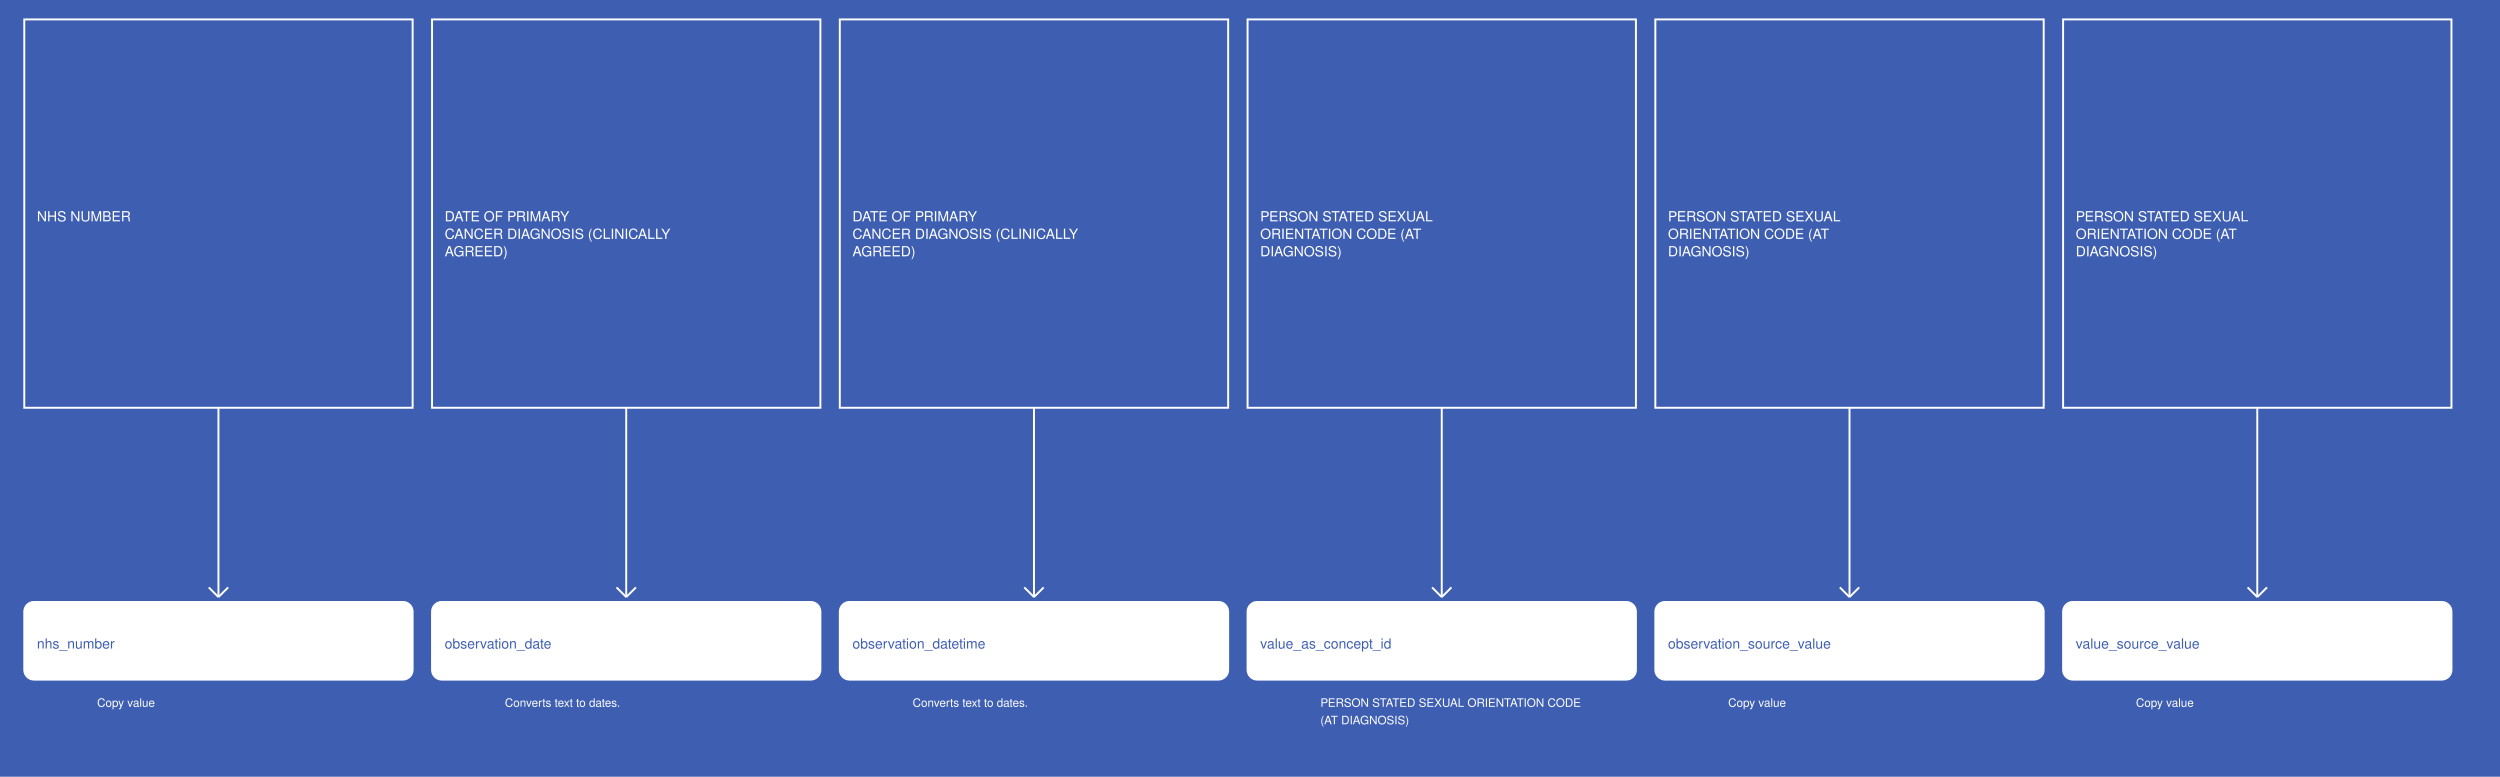
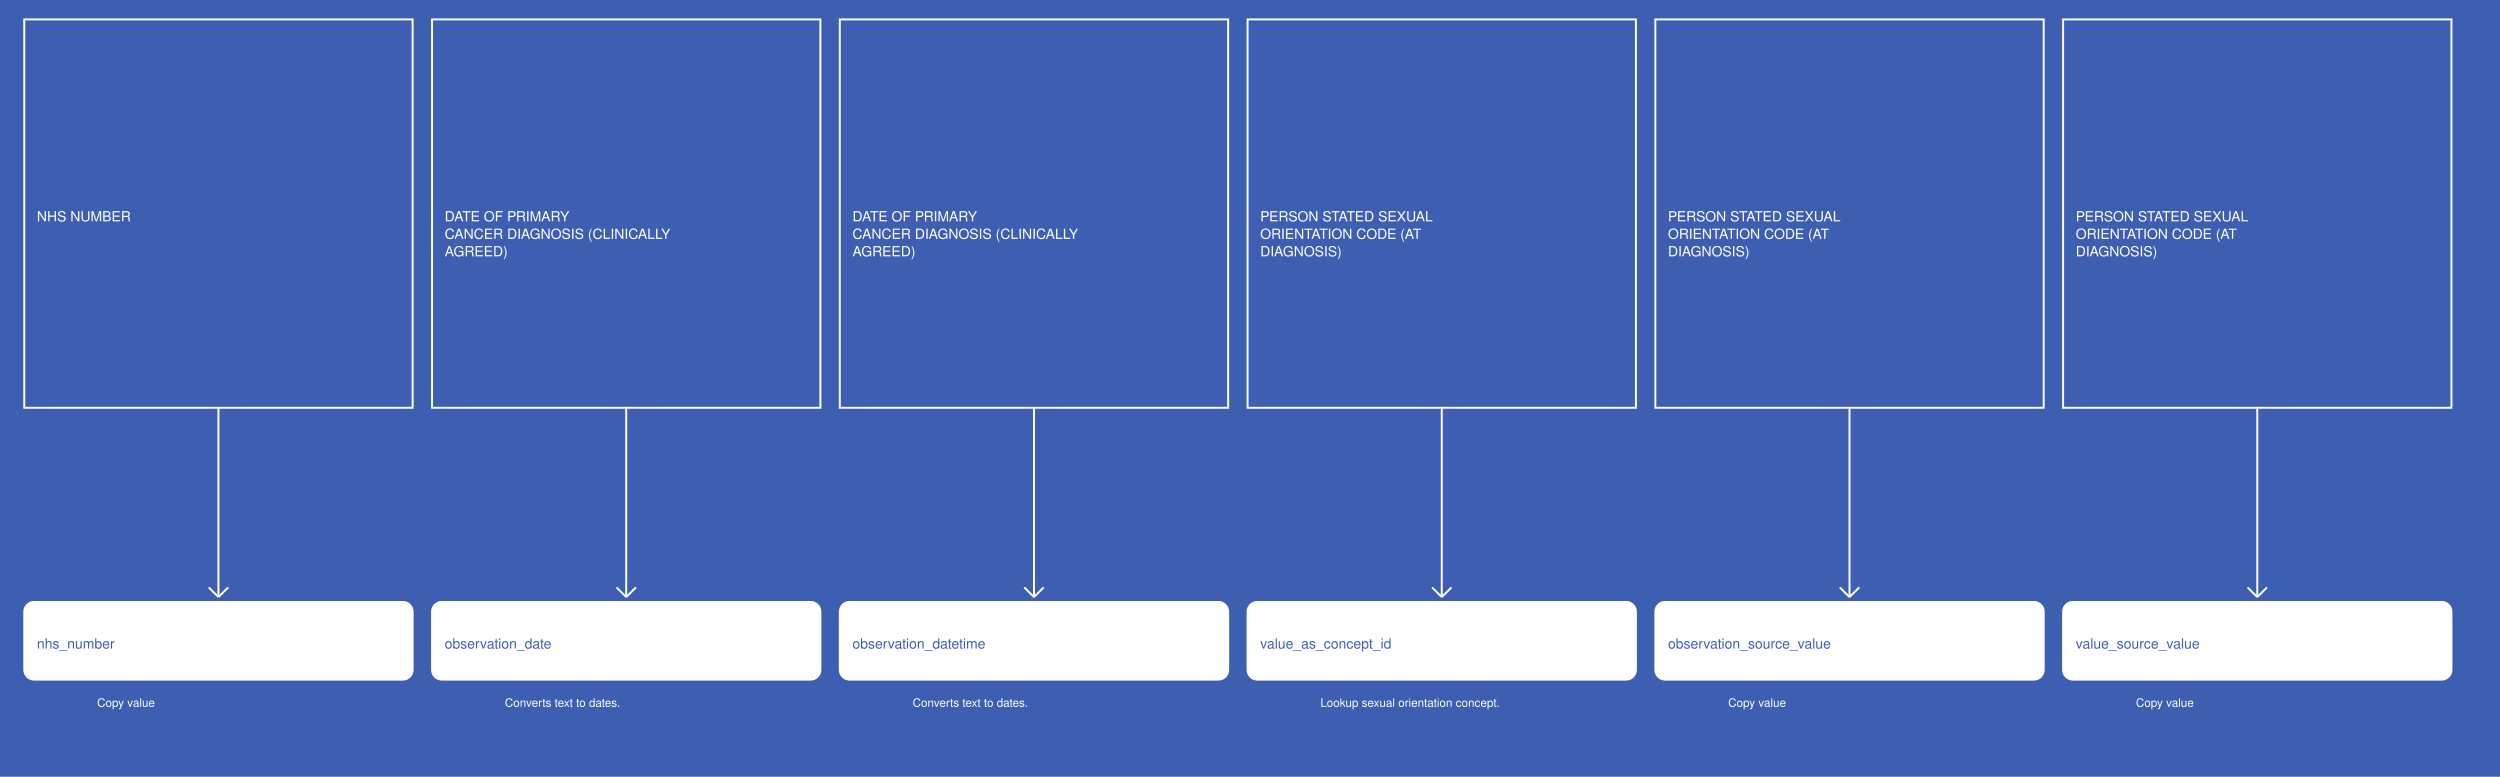
<svg xmlns="http://www.w3.org/2000/svg" width="2575" height="800">
  <rect width="100%" height="100%" fill="#3E5EB2" />
  <g>
    <rect x="25" y="20" width="400" height="400" fill="#3E5EB2" stroke="white" stroke-width="2" />
    <text x="38" y="228" fill="white" font-family="Helvetica" font-size="1.2em" text-anchor="start">NHS NUMBER</text>
  </g>
  <g>
    <line x1="225" y1="420" x2="225" y2="615" stroke="white" stroke-width="2" />
    <line x1="215" y1="605" x2="225" y2="615" stroke="white" stroke-width="2" />
    <line x1="235" y1="605" x2="225" y2="615" stroke="white" stroke-width="2" />
    <text x="100" y="728" fill="white" font-size="1em" font-family="Helvetica">Copy value</text>
  </g>
  <g>
    <rect x="25" y="620" width="400" height="80" fill="white" stroke="white" stroke-width="2" rx="10" />
    <text x="38" y="668" fill="#3E5EB2" font-family="Helvetica" font-size="1.2em" text-anchor="start">nhs_number</text>
  </g>
  <g>
    <rect x="445" y="20" width="400" height="400" fill="#3E5EB2" stroke="white" stroke-width="2" />
    <text x="458" y="228" fill="white" font-family="Helvetica" font-size="1.2em" text-anchor="start">DATE OF PRIMARY</text>
    <text x="458" y="246" fill="white" font-family="Helvetica" font-size="1.2em" text-anchor="start">CANCER DIAGNOSIS (CLINICALLY</text>
    <text x="458" y="264" fill="white" font-family="Helvetica" font-size="1.2em" text-anchor="start">AGREED)</text>
  </g>
  <g>
    <line x1="645" y1="420" x2="645" y2="615" stroke="white" stroke-width="2" />
    <line x1="635" y1="605" x2="645" y2="615" stroke="white" stroke-width="2" />
    <line x1="655" y1="605" x2="645" y2="615" stroke="white" stroke-width="2" />
    <text x="520" y="728" fill="white" font-size="1em" font-family="Helvetica">Converts text to dates.</text>
  </g>
  <g>
    <rect x="445" y="620" width="400" height="80" fill="white" stroke="white" stroke-width="2" rx="10" />
    <text x="458" y="668" fill="#3E5EB2" font-family="Helvetica" font-size="1.2em" text-anchor="start">observation_date</text>
  </g>
  <g>
    <rect x="865" y="20" width="400" height="400" fill="#3E5EB2" stroke="white" stroke-width="2" />
    <text x="878" y="228" fill="white" font-family="Helvetica" font-size="1.2em" text-anchor="start">DATE OF PRIMARY</text>
    <text x="878" y="246" fill="white" font-family="Helvetica" font-size="1.2em" text-anchor="start">CANCER DIAGNOSIS (CLINICALLY</text>
    <text x="878" y="264" fill="white" font-family="Helvetica" font-size="1.2em" text-anchor="start">AGREED)</text>
  </g>
  <g>
    <line x1="1065" y1="420" x2="1065" y2="615" stroke="white" stroke-width="2" />
    <line x1="1055" y1="605" x2="1065" y2="615" stroke="white" stroke-width="2" />
    <line x1="1075" y1="605" x2="1065" y2="615" stroke="white" stroke-width="2" />
    <text x="940" y="728" fill="white" font-size="1em" font-family="Helvetica">Converts text to dates.</text>
  </g>
  <g>
    <rect x="865" y="620" width="400" height="80" fill="white" stroke="white" stroke-width="2" rx="10" />
    <text x="878" y="668" fill="#3E5EB2" font-family="Helvetica" font-size="1.2em" text-anchor="start">observation_datetime</text>
  </g>
  <g>
    <rect x="1285" y="20" width="400" height="400" fill="#3E5EB2" stroke="white" stroke-width="2" />
    <text x="1298" y="228" fill="white" font-family="Helvetica" font-size="1.2em" text-anchor="start">PERSON STATED SEXUAL</text>
    <text x="1298" y="246" fill="white" font-family="Helvetica" font-size="1.2em" text-anchor="start">ORIENTATION CODE (AT</text>
    <text x="1298" y="264" fill="white" font-family="Helvetica" font-size="1.2em" text-anchor="start">DIAGNOSIS)</text>
  </g>
  <g>
    <line x1="1485" y1="420" x2="1485" y2="615" stroke="white" stroke-width="2" />
    <line x1="1475" y1="605" x2="1485" y2="615" stroke="white" stroke-width="2" />
    <line x1="1495" y1="605" x2="1485" y2="615" stroke="white" stroke-width="2" />
-     <text x="1360" y="728" fill="white" font-size="1em" font-family="Helvetica">PERSON STATED SEXUAL ORIENTATION CODE</text>
-     <text x="1360" y="746" fill="white" font-size="1em" font-family="Helvetica">(AT DIAGNOSIS)</text>
+     <text x="1360" y="728" fill="white" font-size="1em" font-family="Helvetica">Lookup sexual orientation concept.</text>
  </g>
  <g>
    <rect x="1285" y="620" width="400" height="80" fill="white" stroke="white" stroke-width="2" rx="10" />
    <text x="1298" y="668" fill="#3E5EB2" font-family="Helvetica" font-size="1.2em" text-anchor="start">value_as_concept_id</text>
  </g>
  <g>
    <rect x="1705" y="20" width="400" height="400" fill="#3E5EB2" stroke="white" stroke-width="2" />
    <text x="1718" y="228" fill="white" font-family="Helvetica" font-size="1.2em" text-anchor="start">PERSON STATED SEXUAL</text>
    <text x="1718" y="246" fill="white" font-family="Helvetica" font-size="1.2em" text-anchor="start">ORIENTATION CODE (AT</text>
    <text x="1718" y="264" fill="white" font-family="Helvetica" font-size="1.2em" text-anchor="start">DIAGNOSIS)</text>
  </g>
  <g>
    <line x1="1905" y1="420" x2="1905" y2="615" stroke="white" stroke-width="2" />
    <line x1="1895" y1="605" x2="1905" y2="615" stroke="white" stroke-width="2" />
    <line x1="1915" y1="605" x2="1905" y2="615" stroke="white" stroke-width="2" />
    <text x="1780" y="728" fill="white" font-size="1em" font-family="Helvetica">Copy value</text>
  </g>
  <g>
    <rect x="1705" y="620" width="400" height="80" fill="white" stroke="white" stroke-width="2" rx="10" />
    <text x="1718" y="668" fill="#3E5EB2" font-family="Helvetica" font-size="1.2em" text-anchor="start">observation_source_value</text>
  </g>
  <g>
    <rect x="2125" y="20" width="400" height="400" fill="#3E5EB2" stroke="white" stroke-width="2" />
    <text x="2138" y="228" fill="white" font-family="Helvetica" font-size="1.2em" text-anchor="start">PERSON STATED SEXUAL</text>
    <text x="2138" y="246" fill="white" font-family="Helvetica" font-size="1.2em" text-anchor="start">ORIENTATION CODE (AT</text>
    <text x="2138" y="264" fill="white" font-family="Helvetica" font-size="1.2em" text-anchor="start">DIAGNOSIS)</text>
  </g>
  <g>
    <line x1="2325" y1="420" x2="2325" y2="615" stroke="white" stroke-width="2" />
    <line x1="2315" y1="605" x2="2325" y2="615" stroke="white" stroke-width="2" />
    <line x1="2335" y1="605" x2="2325" y2="615" stroke="white" stroke-width="2" />
    <text x="2200" y="728" fill="white" font-size="1em" font-family="Helvetica">Copy value</text>
  </g>
  <g>
    <rect x="2125" y="620" width="400" height="80" fill="white" stroke="white" stroke-width="2" rx="10" />
    <text x="2138" y="668" fill="#3E5EB2" font-family="Helvetica" font-size="1.2em" text-anchor="start">value_source_value</text>
  </g>
</svg>
